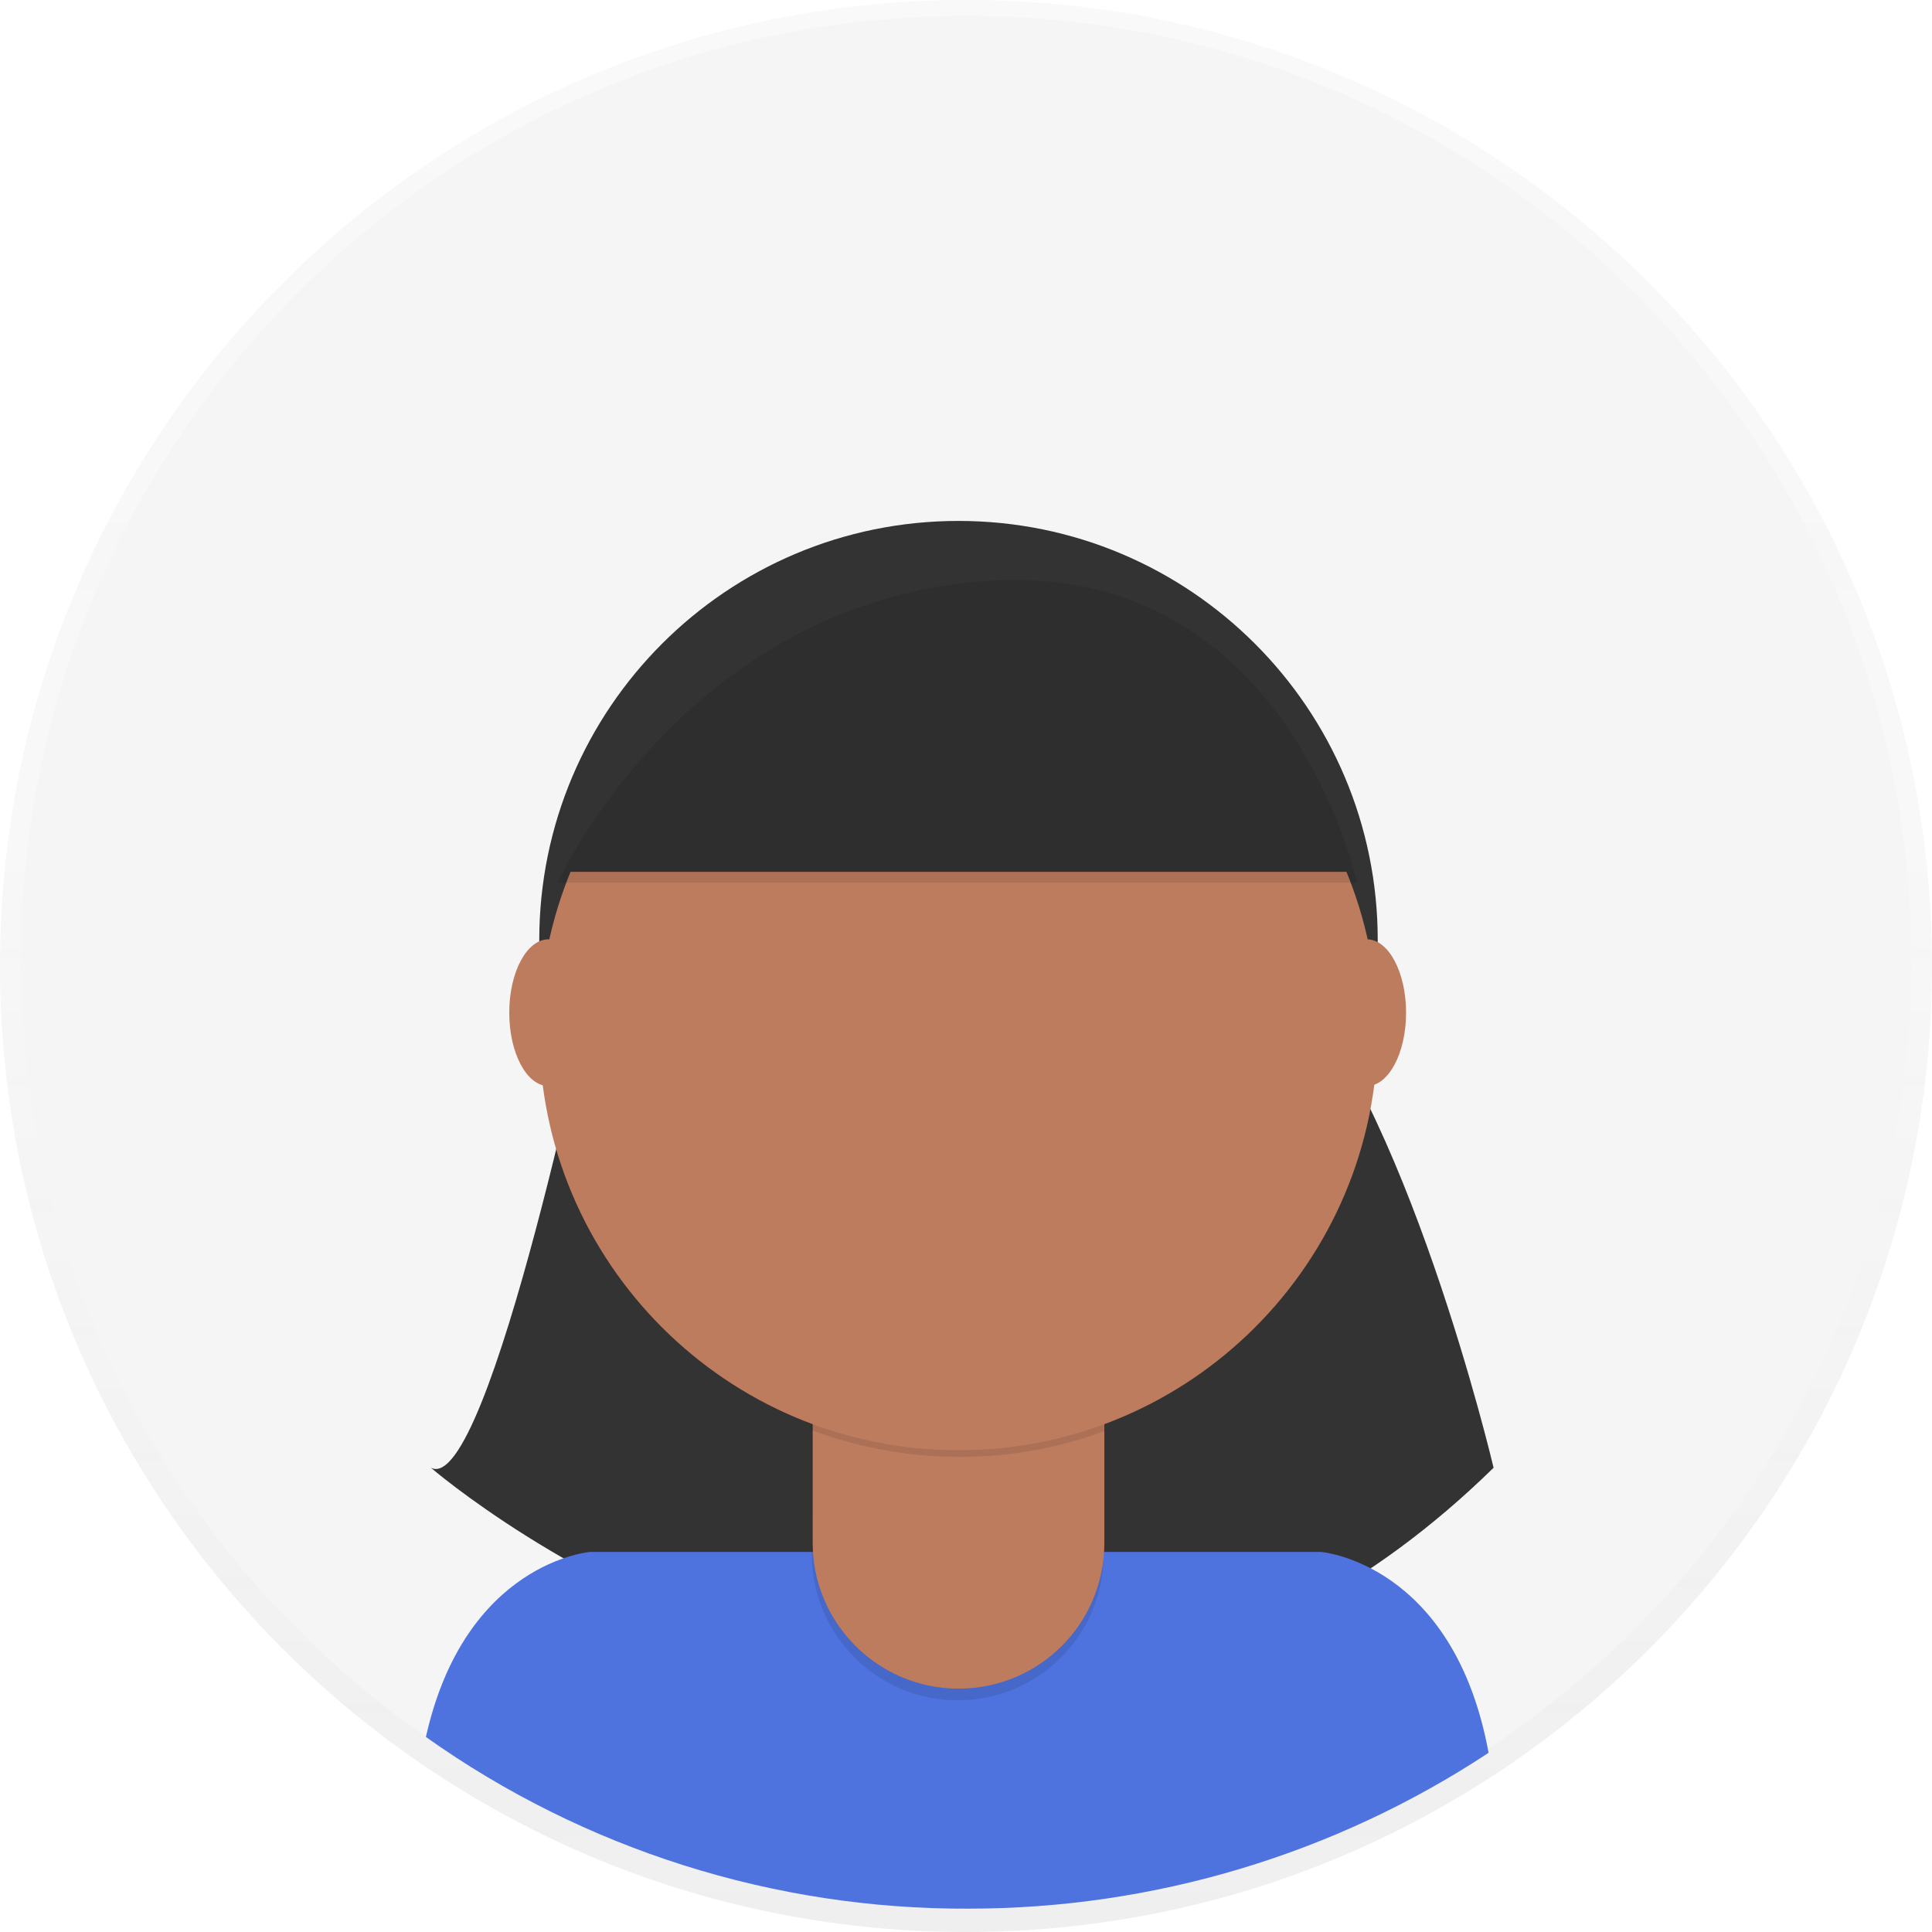
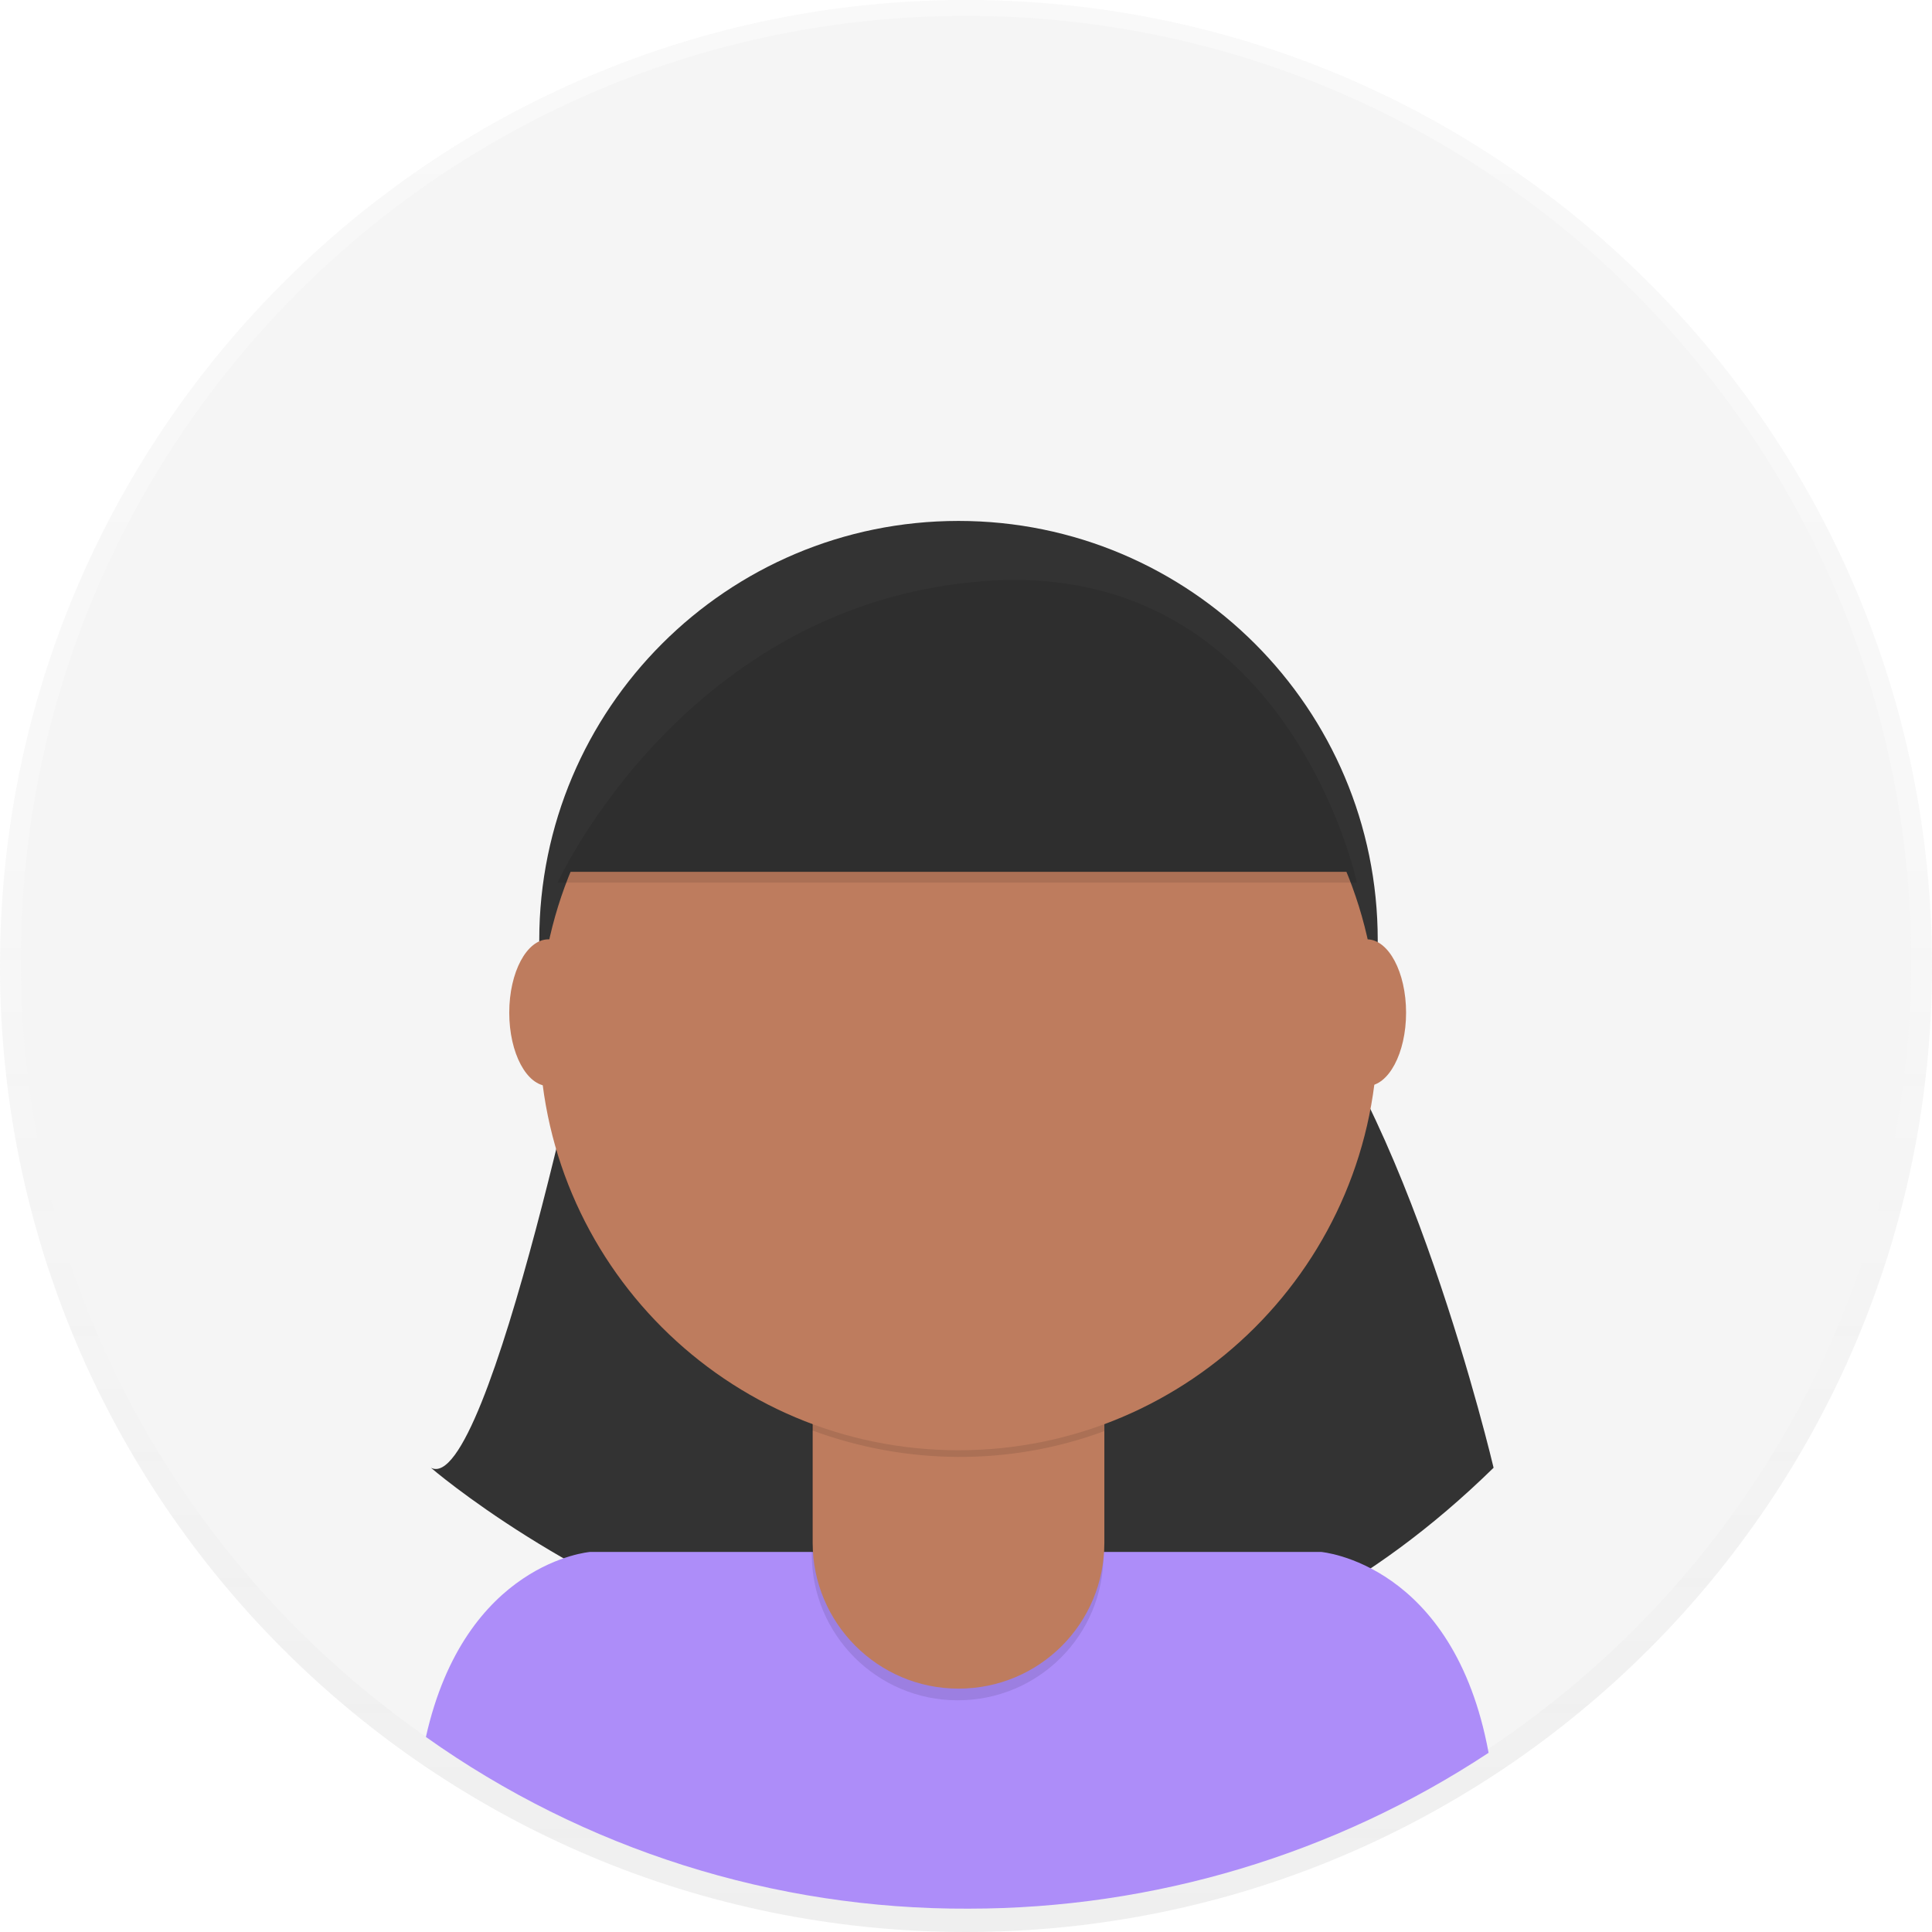
<svg xmlns="http://www.w3.org/2000/svg" version="1.1" id="_x38_8ce59e9-c4b8-4d1d-9d7a-ce0190159aa8" x="0px" y="0px" viewBox="0 0 231.8 231.8" style="enable-background:new 0 0 231.8 231.8;" xml:space="preserve">
  <style type="text/css">
	.st0{opacity:0.5;}
	.st1{fill:url(#SVGID_1_);}
	.st2{fill:#F5F5F5;}
	.st3{fill:#333333;}
- 	.st4{fill:#4E73DF;}
+ 	.st4{fill:#ad8df9;}
	.st5{opacity:0.1;enable-background:new    ;}
	.st6{fill:#BE7C5E;}
</style>
  <g class="st0">
    <linearGradient id="SVGID_1_" gradientUnits="userSpaceOnUse" x1="115.89" y1="525.2" x2="115.89" y2="756.98" gradientTransform="matrix(1 0 0 -1 0 756.98)">
      <stop offset="0" style="stop-color:#808080;stop-opacity:0.25" />
      <stop offset="0.54" style="stop-color:#808080;stop-opacity:0.12" />
      <stop offset="1" style="stop-color:#808080;stop-opacity:0.1" />
    </linearGradient>
    <circle class="st1" cx="115.9" cy="115.9" r="115.9" />
  </g>
  <circle class="st2" cx="115.9" cy="115.3" r="113.4" />
  <path class="st3" d="M71.6,116.3c0,0-12.9,63.4-19.9,59.8c0,0,67.7,58.5,127.5,0c0,0-10.5-44.6-25.7-59.8H71.6z" />
  <path class="st4" d="M116.2,229c22.2,0,43.9-6.5,62.4-18.7c-4.2-22.8-20.1-24.1-20.1-24.1H70.8c0,0-15,1.2-19.7,22.2  C70.1,221.9,92.9,229.1,116.2,229z" />
  <circle class="st3" cx="115" cy="112.8" r="50.3" />
  <path class="st5" d="M97.3,158.4h35.1l0,0v28.1c0,9.7-7.8,17.5-17.5,17.5l0,0c-9.7,0-17.5-7.9-17.5-17.5L97.3,158.4L97.3,158.4z" />
  <path class="st6" d="M100.7,157.1h28.4c1.9,0,3.4,1.5,3.4,3.3v0v24.7c0,9.7-7.8,17.5-17.5,17.5l0,0c-9.7,0-17.5-7.9-17.5-17.5v0  v-24.7C97.4,158.6,98.9,157.1,100.7,157.1z" />
  <path class="st5" d="M97.4,171.6c11.3,4.2,23.8,4.3,35.1,0.1v-4.3H97.4V171.6z" />
  <circle class="st6" cx="115" cy="123.7" r="50.3" />
  <path class="st3" d="M66.9,104.6h95.9c0,0-8.2-38.7-44.4-36.2S66.9,104.6,66.9,104.6z" />
  <ellipse class="st6" cx="65.8" cy="121.5" rx="4.7" ry="8.8" />
  <ellipse class="st6" cx="164" cy="121.5" rx="4.7" ry="8.8" />
  <path class="st5" d="M66.9,105.9h95.9c0,0-8.2-38.7-44.4-36.2S66.9,105.9,66.9,105.9z" />
</svg>
